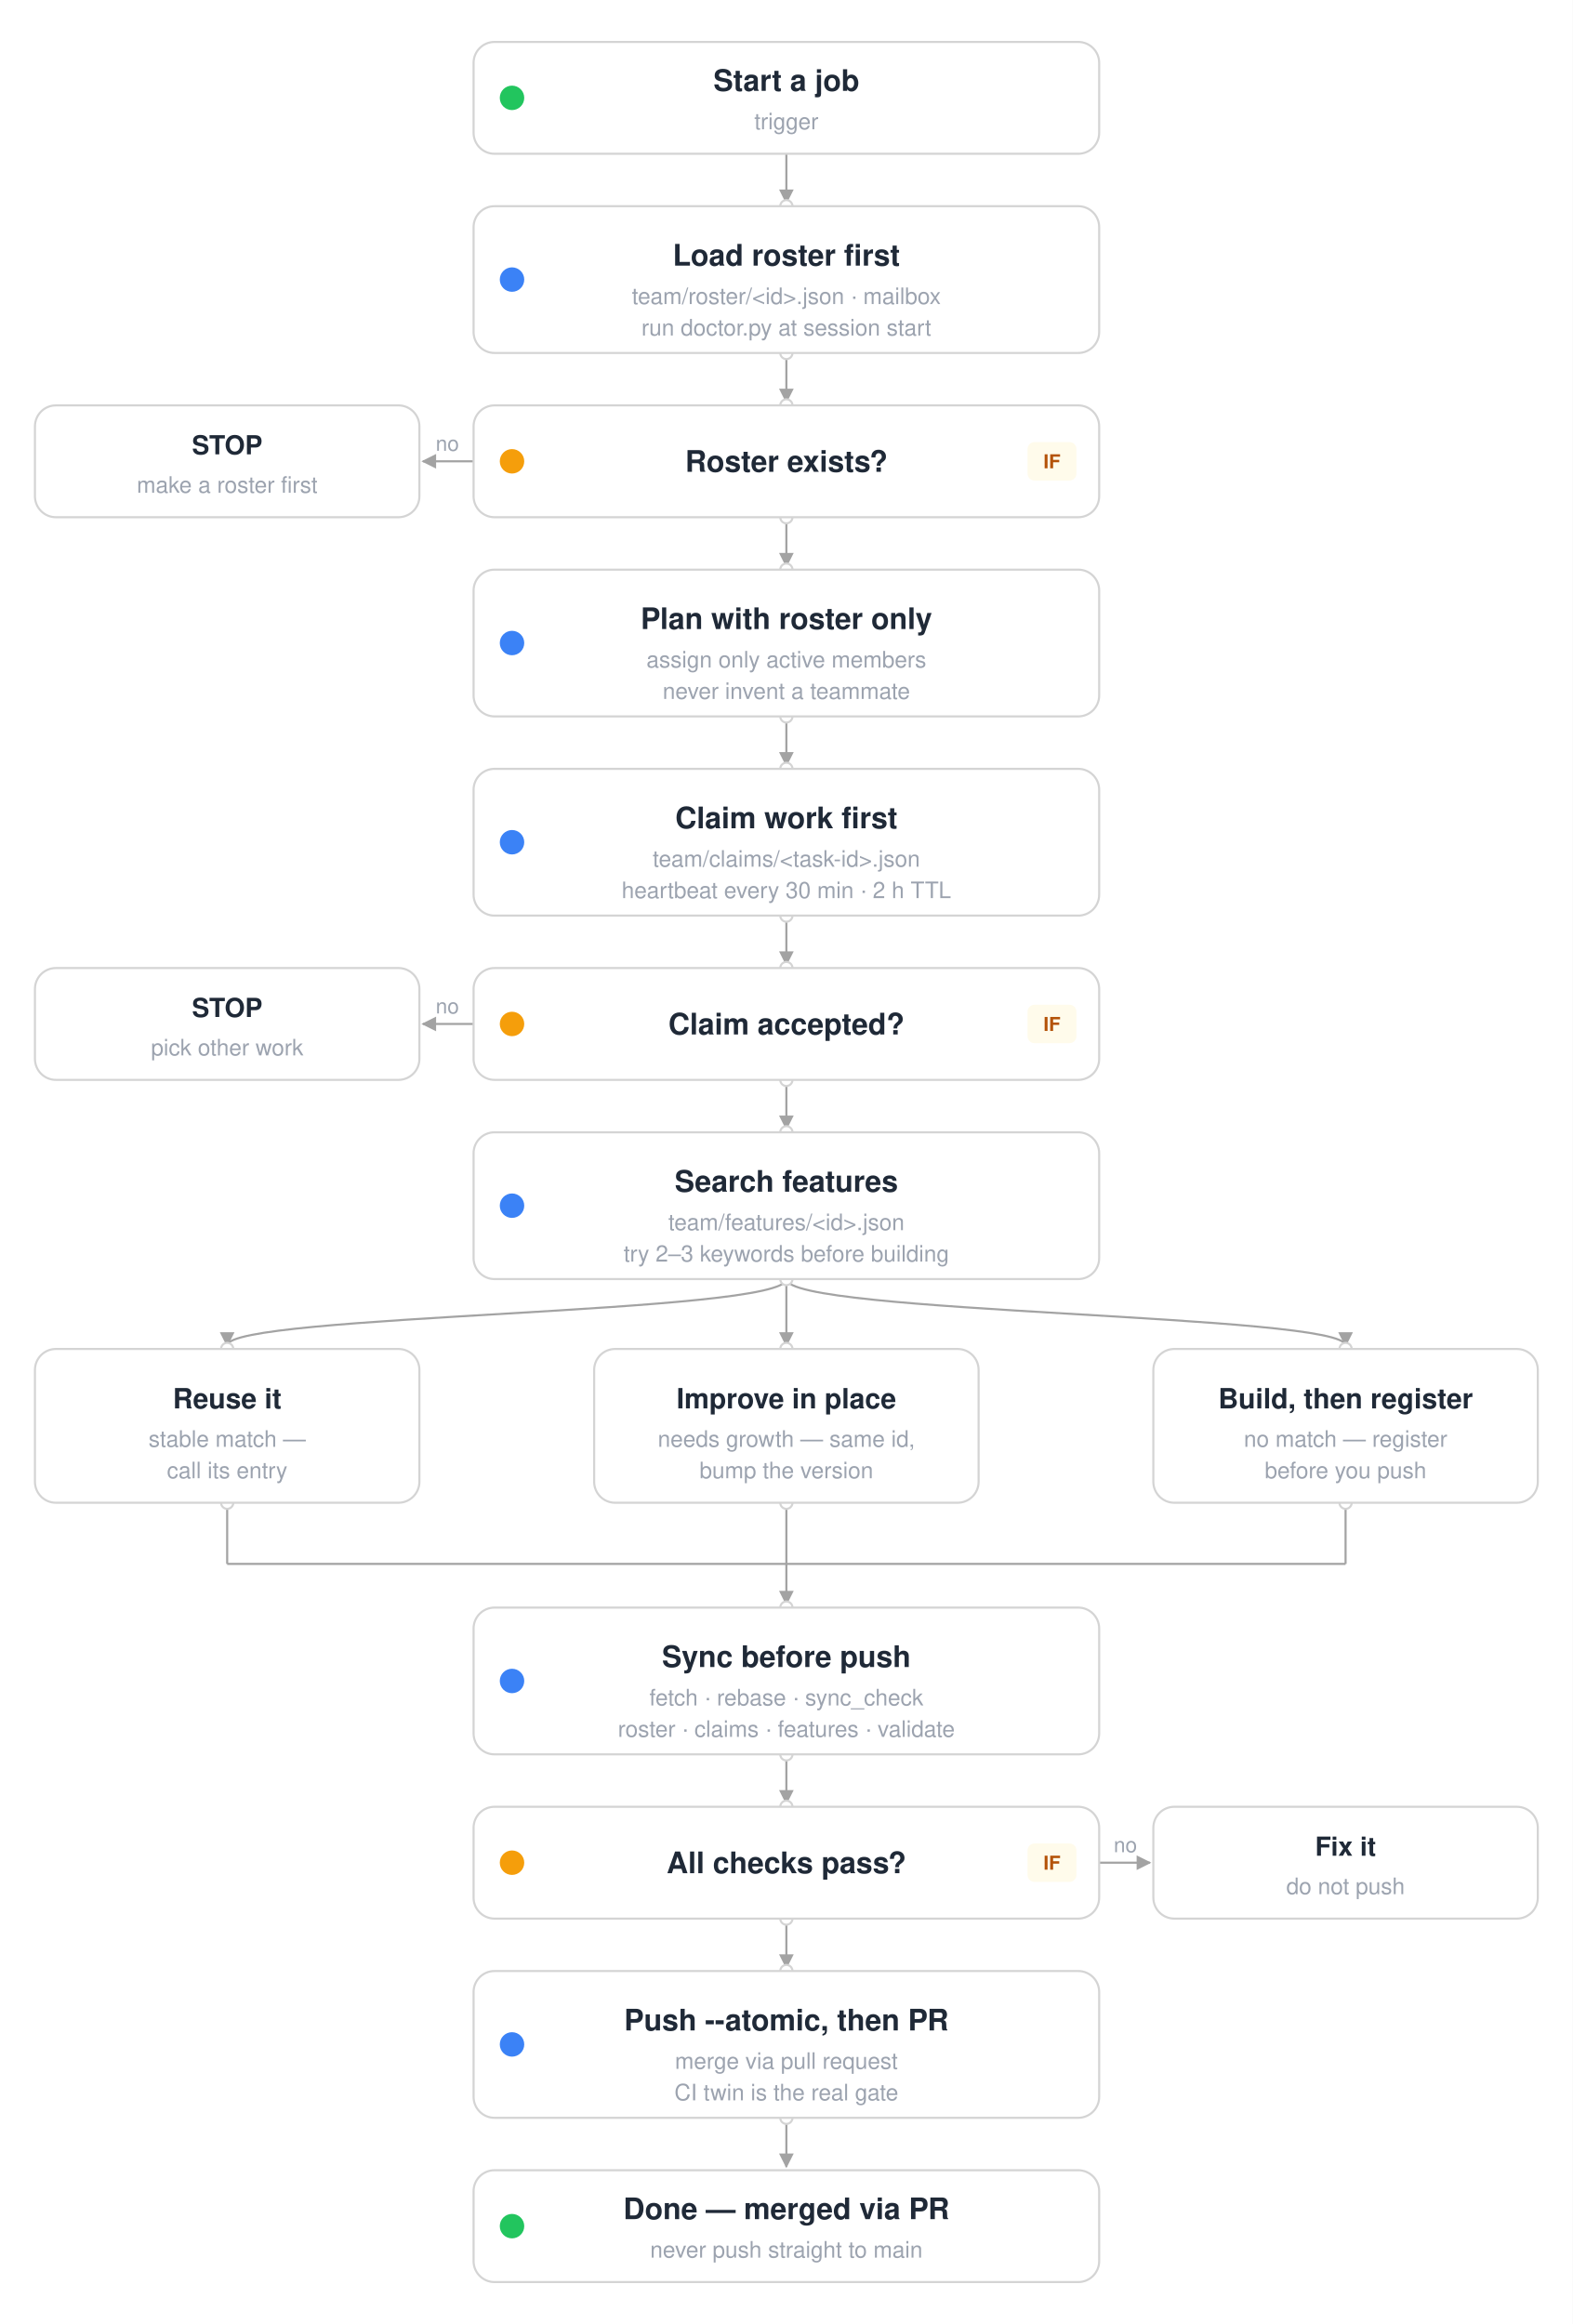
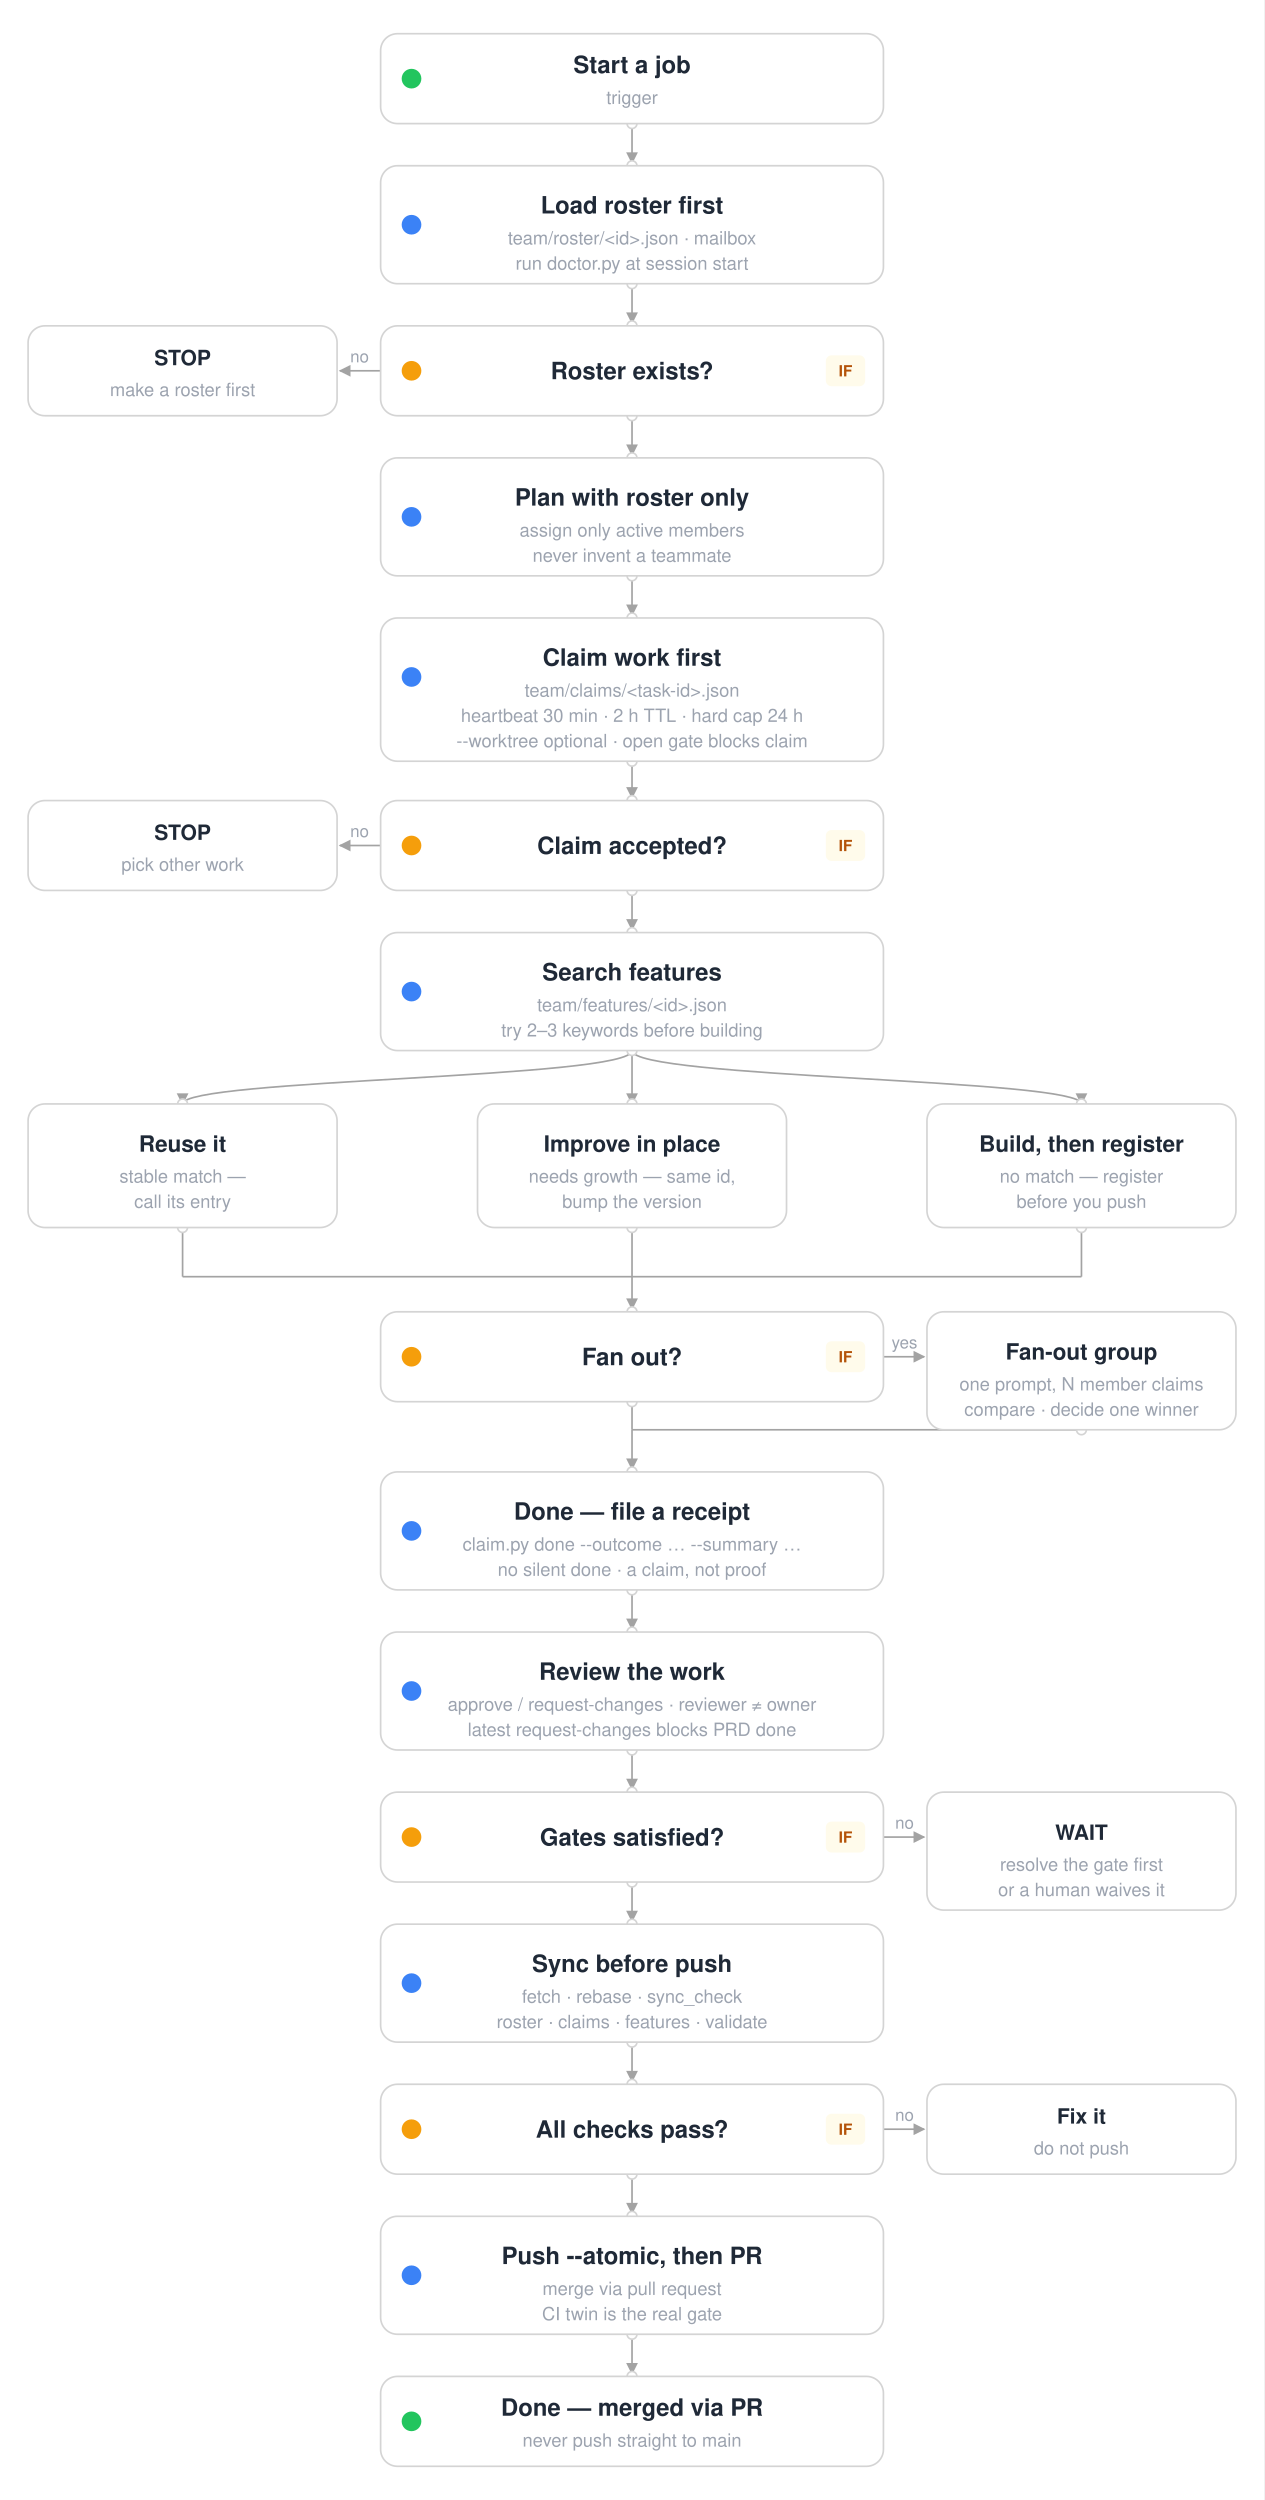
- <svg xmlns="http://www.w3.org/2000/svg" width="900" height="1330" viewBox="0 0 900 1330">
+ <svg xmlns="http://www.w3.org/2000/svg" width="900" height="1780" viewBox="0 0 900 1780">
  <defs>
    <marker id="arrow" viewBox="0 0 10 10" refX="9" refY="5" markerWidth="7" markerHeight="7" orient="auto-start-reverse">
      <path d="M 0 0 L 10 5 L 0 10 z" fill="#a3a3a3" />
    </marker>
  </defs>
-   <rect width="900" height="1330" fill="#ffffff" />
+   <rect width="900" height="1780" fill="#ffffff" />
  <g fill="none" stroke="#a3a3a3" stroke-width="1.2">
    <line x1="450" y1="88" x2="450" y2="116" marker-end="url(#arrow)" />
    <line x1="450" y1="202" x2="450" y2="230" marker-end="url(#arrow)" />
    <line x1="450" y1="296" x2="450" y2="324" marker-end="url(#arrow)" />
    <line x1="450" y1="410" x2="450" y2="438" marker-end="url(#arrow)" />
-     <line x1="450" y1="524" x2="450" y2="552" marker-end="url(#arrow)" />
-     <line x1="450" y1="618" x2="450" y2="646" marker-end="url(#arrow)" />
-     <path d="M 450 732 C 450 752, 130 752, 130 770" marker-end="url(#arrow)" />
-     <line x1="450" y1="732" x2="450" y2="770" marker-end="url(#arrow)" />
-     <path d="M 450 732 C 450 752, 770 752, 770 770" marker-end="url(#arrow)" />
-     <line x1="130" y1="860" x2="130" y2="895" />
-     <line x1="450" y1="860" x2="450" y2="895" />
-     <line x1="770" y1="860" x2="770" y2="895" />
-     <line x1="130" y1="895" x2="770" y2="895" />
-     <line x1="450" y1="895" x2="450" y2="918" marker-end="url(#arrow)" />
-     <line x1="450" y1="1004" x2="450" y2="1032" marker-end="url(#arrow)" />
-     <line x1="450" y1="1098" x2="450" y2="1126" marker-end="url(#arrow)" />
-     <line x1="450" y1="1212" x2="450" y2="1240" marker-end="url(#arrow)" />
+     <line x1="450" y1="542" x2="450" y2="568" marker-end="url(#arrow)" />
+     <line x1="450" y1="634" x2="450" y2="662" marker-end="url(#arrow)" />
+     <path d="M 450 748 C 450 768, 130 768, 130 786" marker-end="url(#arrow)" />
+     <line x1="450" y1="748" x2="450" y2="786" marker-end="url(#arrow)" />
+     <path d="M 450 748 C 450 768, 770 768, 770 786" marker-end="url(#arrow)" />
+     <line x1="130" y1="874" x2="130" y2="909" />
+     <line x1="450" y1="874" x2="450" y2="909" />
+     <line x1="770" y1="874" x2="770" y2="909" />
+     <line x1="130" y1="909" x2="770" y2="909" />
+     <line x1="450" y1="909" x2="450" y2="932" marker-end="url(#arrow)" />
+     <line x1="450" y1="998" x2="450" y2="1018" />
+     <line x1="450" y1="1018" x2="770" y2="1018" />
+     <line x1="450" y1="1018" x2="450" y2="1046" marker-end="url(#arrow)" />
+     <line x1="450" y1="1132" x2="450" y2="1160" marker-end="url(#arrow)" />
+     <line x1="450" y1="1246" x2="450" y2="1274" marker-end="url(#arrow)" />
+     <line x1="450" y1="1340" x2="450" y2="1368" marker-end="url(#arrow)" />
+     <line x1="450" y1="1454" x2="450" y2="1482" marker-end="url(#arrow)" />
+     <line x1="450" y1="1548" x2="450" y2="1576" marker-end="url(#arrow)" />
+     <line x1="450" y1="1662" x2="450" y2="1690" marker-end="url(#arrow)" />
    <line x1="271" y1="264" x2="242" y2="264" marker-end="url(#arrow)" />
-     <line x1="271" y1="586" x2="242" y2="586" marker-end="url(#arrow)" />
-     <line x1="629" y1="1066" x2="658" y2="1066" marker-end="url(#arrow)" />
+     <line x1="271" y1="602" x2="242" y2="602" marker-end="url(#arrow)" />
+     <line x1="629" y1="966" x2="658" y2="966" marker-end="url(#arrow)" />
+     <line x1="629" y1="1308" x2="658" y2="1308" marker-end="url(#arrow)" />
+     <line x1="629" y1="1516" x2="658" y2="1516" marker-end="url(#arrow)" />
  </g>
  <g font-family="Helvetica, Arial, sans-serif" font-size="12" fill="#9ca3af" text-anchor="middle">
    <text x="256" y="258">no</text>
-     <text x="256" y="580">no</text>
-     <text x="644" y="1060">no</text>
+     <text x="256" y="596">no</text>
+     <text x="644" y="960">yes</text>
+     <text x="644" y="1302">no</text>
+     <text x="644" y="1510">no</text>
  </g>
  <g fill="#ffffff" stroke="#d4d4d4" stroke-width="1.2">
+     <circle cx="450" cy="88" r="3.5" />
    <circle cx="450" cy="118" r="3.5" />
    <circle cx="450" cy="202" r="3.5" />
    <circle cx="450" cy="232" r="3.5" />
    <circle cx="450" cy="296" r="3.5" />
    <circle cx="450" cy="326" r="3.5" />
    <circle cx="450" cy="410" r="3.5" />
    <circle cx="450" cy="440" r="3.5" />
-     <circle cx="450" cy="524" r="3.5" />
-     <circle cx="450" cy="554" r="3.5" />
-     <circle cx="450" cy="618" r="3.5" />
-     <circle cx="450" cy="648" r="3.5" />
-     <circle cx="450" cy="732" r="3.5" />
-     <circle cx="130" cy="772" r="3.5" />
-     <circle cx="130" cy="860" r="3.5" />
-     <circle cx="450" cy="772" r="3.5" />
-     <circle cx="450" cy="860" r="3.5" />
-     <circle cx="770" cy="772" r="3.5" />
-     <circle cx="770" cy="860" r="3.5" />
-     <circle cx="450" cy="920" r="3.5" />
-     <circle cx="450" cy="1004" r="3.5" />
-     <circle cx="450" cy="1034" r="3.5" />
-     <circle cx="450" cy="1098" r="3.5" />
-     <circle cx="450" cy="1128" r="3.5" />
-     <circle cx="450" cy="1212" r="3.5" />
+     <circle cx="450" cy="542" r="3.5" />
+     <circle cx="450" cy="570" r="3.5" />
+     <circle cx="450" cy="634" r="3.5" />
+     <circle cx="450" cy="664" r="3.5" />
+     <circle cx="450" cy="748" r="3.5" />
+     <circle cx="130" cy="786" r="3.5" />
+     <circle cx="130" cy="874" r="3.5" />
+     <circle cx="450" cy="786" r="3.5" />
+     <circle cx="450" cy="874" r="3.5" />
+     <circle cx="770" cy="786" r="3.5" />
+     <circle cx="770" cy="874" r="3.5" />
+     <circle cx="450" cy="934" r="3.5" />
+     <circle cx="450" cy="998" r="3.5" />
+     <circle cx="770" cy="1018" r="3.5" />
+     <circle cx="450" cy="1048" r="3.5" />
+     <circle cx="450" cy="1132" r="3.5" />
+     <circle cx="450" cy="1162" r="3.5" />
+     <circle cx="450" cy="1246" r="3.5" />
+     <circle cx="450" cy="1276" r="3.5" />
+     <circle cx="450" cy="1340" r="3.5" />
+     <circle cx="450" cy="1370" r="3.5" />
+     <circle cx="450" cy="1454" r="3.5" />
+     <circle cx="450" cy="1484" r="3.5" />
+     <circle cx="450" cy="1548" r="3.5" />
+     <circle cx="450" cy="1578" r="3.5" />
+     <circle cx="450" cy="1662" r="3.5" />
+     <circle cx="450" cy="1692" r="3.5" />
  </g>
  <g font-family="Helvetica, Arial, sans-serif" text-anchor="middle">
    <rect x="271" y="24" width="358" height="64" rx="12" fill="#ffffff" stroke="#d4d4d4" stroke-width="1.2" />
    <circle cx="293" cy="56" r="7" fill="#22c55e" />
    <text x="450" y="52" font-size="17" font-weight="bold" fill="#1f2937">Start a job</text>
    <text x="450" y="74" font-size="13" fill="#9ca3af">trigger</text>
    <rect x="271" y="118" width="358" height="84" rx="12" fill="#ffffff" stroke="#d4d4d4" stroke-width="1.2" />
    <circle cx="293" cy="160" r="7" fill="#3b82f6" />
    <text x="450" y="152" font-size="17" font-weight="bold" fill="#1f2937">Load roster first</text>
    <text x="450" y="174" font-size="13" fill="#9ca3af">team/roster/&lt;id&gt;.json · mailbox</text>
    <text x="450" y="192" font-size="13" fill="#9ca3af">run doctor.py at session start</text>
    <rect x="271" y="232" width="358" height="64" rx="12" fill="#ffffff" stroke="#d4d4d4" stroke-width="1.2" />
    <circle cx="293" cy="264" r="7" fill="#f59e0b" />
    <text x="450" y="270" font-size="17" font-weight="bold" fill="#1f2937">Roster exists?</text>
    <rect x="588" y="253" width="28" height="22" rx="4" fill="#fffbeb" />
    <text x="602" y="268" font-size="11" font-weight="bold" fill="#b45309">IF</text>
    <rect x="271" y="326" width="358" height="84" rx="12" fill="#ffffff" stroke="#d4d4d4" stroke-width="1.2" />
    <circle cx="293" cy="368" r="7" fill="#3b82f6" />
    <text x="450" y="360" font-size="17" font-weight="bold" fill="#1f2937">Plan with roster only</text>
    <text x="450" y="382" font-size="13" fill="#9ca3af">assign only active members</text>
    <text x="450" y="400" font-size="13" fill="#9ca3af">never invent a teammate</text>
-     <rect x="271" y="440" width="358" height="84" rx="12" fill="#ffffff" stroke="#d4d4d4" stroke-width="1.2" />
+     <rect x="271" y="440" width="358" height="102" rx="12" fill="#ffffff" stroke="#d4d4d4" stroke-width="1.2" />
    <circle cx="293" cy="482" r="7" fill="#3b82f6" />
    <text x="450" y="474" font-size="17" font-weight="bold" fill="#1f2937">Claim work first</text>
    <text x="450" y="496" font-size="13" fill="#9ca3af">team/claims/&lt;task-id&gt;.json</text>
-     <text x="450" y="514" font-size="13" fill="#9ca3af">heartbeat every 30 min · 2 h TTL</text>
-     <rect x="271" y="554" width="358" height="64" rx="12" fill="#ffffff" stroke="#d4d4d4" stroke-width="1.2" />
-     <circle cx="293" cy="586" r="7" fill="#f59e0b" />
-     <text x="450" y="592" font-size="17" font-weight="bold" fill="#1f2937">Claim accepted?</text>
-     <rect x="588" y="575" width="28" height="22" rx="4" fill="#fffbeb" />
-     <text x="602" y="590" font-size="11" font-weight="bold" fill="#b45309">IF</text>
-     <rect x="271" y="648" width="358" height="84" rx="12" fill="#ffffff" stroke="#d4d4d4" stroke-width="1.2" />
-     <circle cx="293" cy="690" r="7" fill="#3b82f6" />
-     <text x="450" y="682" font-size="17" font-weight="bold" fill="#1f2937">Search features</text>
-     <text x="450" y="704" font-size="13" fill="#9ca3af">team/features/&lt;id&gt;.json</text>
-     <text x="450" y="722" font-size="13" fill="#9ca3af">try 2–3 keywords before building</text>
-     <rect x="20" y="772" width="220" height="88" rx="12" fill="#ffffff" stroke="#d4d4d4" stroke-width="1.2" />
-     <text x="130" y="806" font-size="16" font-weight="bold" fill="#1f2937">Reuse it</text>
-     <text x="130" y="828" font-size="13" fill="#9ca3af">stable match —</text>
-     <text x="130" y="846" font-size="13" fill="#9ca3af">call its entry</text>
-     <rect x="340" y="772" width="220" height="88" rx="12" fill="#ffffff" stroke="#d4d4d4" stroke-width="1.2" />
-     <text x="450" y="806" font-size="16" font-weight="bold" fill="#1f2937">Improve in place</text>
-     <text x="450" y="828" font-size="13" fill="#9ca3af">needs growth — same id,</text>
-     <text x="450" y="846" font-size="13" fill="#9ca3af">bump the version</text>
-     <rect x="660" y="772" width="220" height="88" rx="12" fill="#ffffff" stroke="#d4d4d4" stroke-width="1.2" />
-     <text x="770" y="806" font-size="16" font-weight="bold" fill="#1f2937">Build, then register</text>
-     <text x="770" y="828" font-size="13" fill="#9ca3af">no match — register</text>
-     <text x="770" y="846" font-size="13" fill="#9ca3af">before you push</text>
-     <rect x="271" y="920" width="358" height="84" rx="12" fill="#ffffff" stroke="#d4d4d4" stroke-width="1.2" />
-     <circle cx="293" cy="962" r="7" fill="#3b82f6" />
-     <text x="450" y="954" font-size="17" font-weight="bold" fill="#1f2937">Sync before push</text>
-     <text x="450" y="976" font-size="13" fill="#9ca3af">fetch · rebase · sync_check</text>
-     <text x="450" y="994" font-size="13" fill="#9ca3af">roster · claims · features · validate</text>
-     <rect x="271" y="1034" width="358" height="64" rx="12" fill="#ffffff" stroke="#d4d4d4" stroke-width="1.2" />
-     <circle cx="293" cy="1066" r="7" fill="#f59e0b" />
-     <text x="450" y="1072" font-size="17" font-weight="bold" fill="#1f2937">All checks pass?</text>
-     <rect x="588" y="1055" width="28" height="22" rx="4" fill="#fffbeb" />
-     <text x="602" y="1070" font-size="11" font-weight="bold" fill="#b45309">IF</text>
-     <rect x="271" y="1128" width="358" height="84" rx="12" fill="#ffffff" stroke="#d4d4d4" stroke-width="1.2" />
-     <circle cx="293" cy="1170" r="7" fill="#3b82f6" />
-     <text x="450" y="1162" font-size="17" font-weight="bold" fill="#1f2937">Push --atomic, then PR</text>
-     <text x="450" y="1184" font-size="13" fill="#9ca3af">merge via pull request</text>
-     <text x="450" y="1202" font-size="13" fill="#9ca3af">CI twin is the real gate</text>
-     <rect x="271" y="1242" width="358" height="64" rx="12" fill="#ffffff" stroke="#d4d4d4" stroke-width="1.2" />
-     <circle cx="293" cy="1274" r="7" fill="#22c55e" />
-     <text x="450" y="1270" font-size="17" font-weight="bold" fill="#1f2937">Done — merged via PR</text>
-     <text x="450" y="1292" font-size="13" fill="#9ca3af">never push straight to main</text>
+     <text x="450" y="514" font-size="13" fill="#9ca3af">heartbeat 30 min · 2 h TTL · hard cap 24 h</text>
+     <text x="450" y="532" font-size="13" fill="#9ca3af">--worktree optional · open gate blocks claim</text>
+     <rect x="271" y="570" width="358" height="64" rx="12" fill="#ffffff" stroke="#d4d4d4" stroke-width="1.2" />
+     <circle cx="293" cy="602" r="7" fill="#f59e0b" />
+     <text x="450" y="608" font-size="17" font-weight="bold" fill="#1f2937">Claim accepted?</text>
+     <rect x="588" y="591" width="28" height="22" rx="4" fill="#fffbeb" />
+     <text x="602" y="606" font-size="11" font-weight="bold" fill="#b45309">IF</text>
+     <rect x="271" y="664" width="358" height="84" rx="12" fill="#ffffff" stroke="#d4d4d4" stroke-width="1.2" />
+     <circle cx="293" cy="706" r="7" fill="#3b82f6" />
+     <text x="450" y="698" font-size="17" font-weight="bold" fill="#1f2937">Search features</text>
+     <text x="450" y="720" font-size="13" fill="#9ca3af">team/features/&lt;id&gt;.json</text>
+     <text x="450" y="738" font-size="13" fill="#9ca3af">try 2–3 keywords before building</text>
+     <rect x="20" y="786" width="220" height="88" rx="12" fill="#ffffff" stroke="#d4d4d4" stroke-width="1.2" />
+     <text x="130" y="820" font-size="16" font-weight="bold" fill="#1f2937">Reuse it</text>
+     <text x="130" y="842" font-size="13" fill="#9ca3af">stable match —</text>
+     <text x="130" y="860" font-size="13" fill="#9ca3af">call its entry</text>
+     <rect x="340" y="786" width="220" height="88" rx="12" fill="#ffffff" stroke="#d4d4d4" stroke-width="1.2" />
+     <text x="450" y="820" font-size="16" font-weight="bold" fill="#1f2937">Improve in place</text>
+     <text x="450" y="842" font-size="13" fill="#9ca3af">needs growth — same id,</text>
+     <text x="450" y="860" font-size="13" fill="#9ca3af">bump the version</text>
+     <rect x="660" y="786" width="220" height="88" rx="12" fill="#ffffff" stroke="#d4d4d4" stroke-width="1.2" />
+     <text x="770" y="820" font-size="16" font-weight="bold" fill="#1f2937">Build, then register</text>
+     <text x="770" y="842" font-size="13" fill="#9ca3af">no match — register</text>
+     <text x="770" y="860" font-size="13" fill="#9ca3af">before you push</text>
+     <rect x="271" y="934" width="358" height="64" rx="12" fill="#ffffff" stroke="#d4d4d4" stroke-width="1.2" />
+     <circle cx="293" cy="966" r="7" fill="#f59e0b" />
+     <text x="450" y="972" font-size="17" font-weight="bold" fill="#1f2937">Fan out?</text>
+     <rect x="588" y="955" width="28" height="22" rx="4" fill="#fffbeb" />
+     <text x="602" y="970" font-size="11" font-weight="bold" fill="#b45309">IF</text>
+     <rect x="271" y="1048" width="358" height="84" rx="12" fill="#ffffff" stroke="#d4d4d4" stroke-width="1.2" />
+     <circle cx="293" cy="1090" r="7" fill="#3b82f6" />
+     <text x="450" y="1082" font-size="17" font-weight="bold" fill="#1f2937">Done — file a receipt</text>
+     <text x="450" y="1104" font-size="13" fill="#9ca3af">claim.py done --outcome … --summary …</text>
+     <text x="450" y="1122" font-size="13" fill="#9ca3af">no silent done · a claim, not proof</text>
+     <rect x="271" y="1162" width="358" height="84" rx="12" fill="#ffffff" stroke="#d4d4d4" stroke-width="1.2" />
+     <circle cx="293" cy="1204" r="7" fill="#3b82f6" />
+     <text x="450" y="1196" font-size="17" font-weight="bold" fill="#1f2937">Review the work</text>
+     <text x="450" y="1218" font-size="13" fill="#9ca3af">approve / request-changes · reviewer ≠ owner</text>
+     <text x="450" y="1236" font-size="13" fill="#9ca3af">latest request-changes blocks PRD done</text>
+     <rect x="271" y="1276" width="358" height="64" rx="12" fill="#ffffff" stroke="#d4d4d4" stroke-width="1.2" />
+     <circle cx="293" cy="1308" r="7" fill="#f59e0b" />
+     <text x="450" y="1314" font-size="17" font-weight="bold" fill="#1f2937">Gates satisfied?</text>
+     <rect x="588" y="1297" width="28" height="22" rx="4" fill="#fffbeb" />
+     <text x="602" y="1312" font-size="11" font-weight="bold" fill="#b45309">IF</text>
+     <rect x="271" y="1370" width="358" height="84" rx="12" fill="#ffffff" stroke="#d4d4d4" stroke-width="1.2" />
+     <circle cx="293" cy="1412" r="7" fill="#3b82f6" />
+     <text x="450" y="1404" font-size="17" font-weight="bold" fill="#1f2937">Sync before push</text>
+     <text x="450" y="1426" font-size="13" fill="#9ca3af">fetch · rebase · sync_check</text>
+     <text x="450" y="1444" font-size="13" fill="#9ca3af">roster · claims · features · validate</text>
+     <rect x="271" y="1484" width="358" height="64" rx="12" fill="#ffffff" stroke="#d4d4d4" stroke-width="1.2" />
+     <circle cx="293" cy="1516" r="7" fill="#f59e0b" />
+     <text x="450" y="1522" font-size="17" font-weight="bold" fill="#1f2937">All checks pass?</text>
+     <rect x="588" y="1505" width="28" height="22" rx="4" fill="#fffbeb" />
+     <text x="602" y="1520" font-size="11" font-weight="bold" fill="#b45309">IF</text>
+     <rect x="271" y="1578" width="358" height="84" rx="12" fill="#ffffff" stroke="#d4d4d4" stroke-width="1.2" />
+     <circle cx="293" cy="1620" r="7" fill="#3b82f6" />
+     <text x="450" y="1612" font-size="17" font-weight="bold" fill="#1f2937">Push --atomic, then PR</text>
+     <text x="450" y="1634" font-size="13" fill="#9ca3af">merge via pull request</text>
+     <text x="450" y="1652" font-size="13" fill="#9ca3af">CI twin is the real gate</text>
+     <rect x="271" y="1692" width="358" height="64" rx="12" fill="#ffffff" stroke="#d4d4d4" stroke-width="1.2" />
+     <circle cx="293" cy="1724" r="7" fill="#22c55e" />
+     <text x="450" y="1720" font-size="17" font-weight="bold" fill="#1f2937">Done — merged via PR</text>
+     <text x="450" y="1742" font-size="13" fill="#9ca3af">never push straight to main</text>
    <rect x="20" y="232" width="220" height="64" rx="12" fill="#ffffff" stroke="#d4d4d4" stroke-width="1.2" />
    <text x="130" y="260" font-size="15" font-weight="bold" fill="#1f2937">STOP</text>
    <text x="130" y="282" font-size="13" fill="#9ca3af">make a roster first</text>
-     <rect x="20" y="554" width="220" height="64" rx="12" fill="#ffffff" stroke="#d4d4d4" stroke-width="1.2" />
-     <text x="130" y="582" font-size="15" font-weight="bold" fill="#1f2937">STOP</text>
-     <text x="130" y="604" font-size="13" fill="#9ca3af">pick other work</text>
-     <rect x="660" y="1034" width="220" height="64" rx="12" fill="#ffffff" stroke="#d4d4d4" stroke-width="1.2" />
-     <text x="770" y="1062" font-size="15" font-weight="bold" fill="#1f2937">Fix it</text>
-     <text x="770" y="1084" font-size="13" fill="#9ca3af">do not push</text>
+     <rect x="20" y="570" width="220" height="64" rx="12" fill="#ffffff" stroke="#d4d4d4" stroke-width="1.2" />
+     <text x="130" y="598" font-size="15" font-weight="bold" fill="#1f2937">STOP</text>
+     <text x="130" y="620" font-size="13" fill="#9ca3af">pick other work</text>
+     <rect x="660" y="934" width="220" height="84" rx="12" fill="#ffffff" stroke="#d4d4d4" stroke-width="1.2" />
+     <text x="770" y="968" font-size="16" font-weight="bold" fill="#1f2937">Fan-out group</text>
+     <text x="770" y="990" font-size="13" fill="#9ca3af">one prompt, N member claims</text>
+     <text x="770" y="1008" font-size="13" fill="#9ca3af">compare · decide one winner</text>
+     <rect x="660" y="1276" width="220" height="84" rx="12" fill="#ffffff" stroke="#d4d4d4" stroke-width="1.2" />
+     <text x="770" y="1310" font-size="15" font-weight="bold" fill="#1f2937">WAIT</text>
+     <text x="770" y="1332" font-size="13" fill="#9ca3af">resolve the gate first</text>
+     <text x="770" y="1350" font-size="13" fill="#9ca3af">or a human waives it</text>
+     <rect x="660" y="1484" width="220" height="64" rx="12" fill="#ffffff" stroke="#d4d4d4" stroke-width="1.2" />
+     <text x="770" y="1512" font-size="15" font-weight="bold" fill="#1f2937">Fix it</text>
+     <text x="770" y="1534" font-size="13" fill="#9ca3af">do not push</text>
  </g>
</svg>
